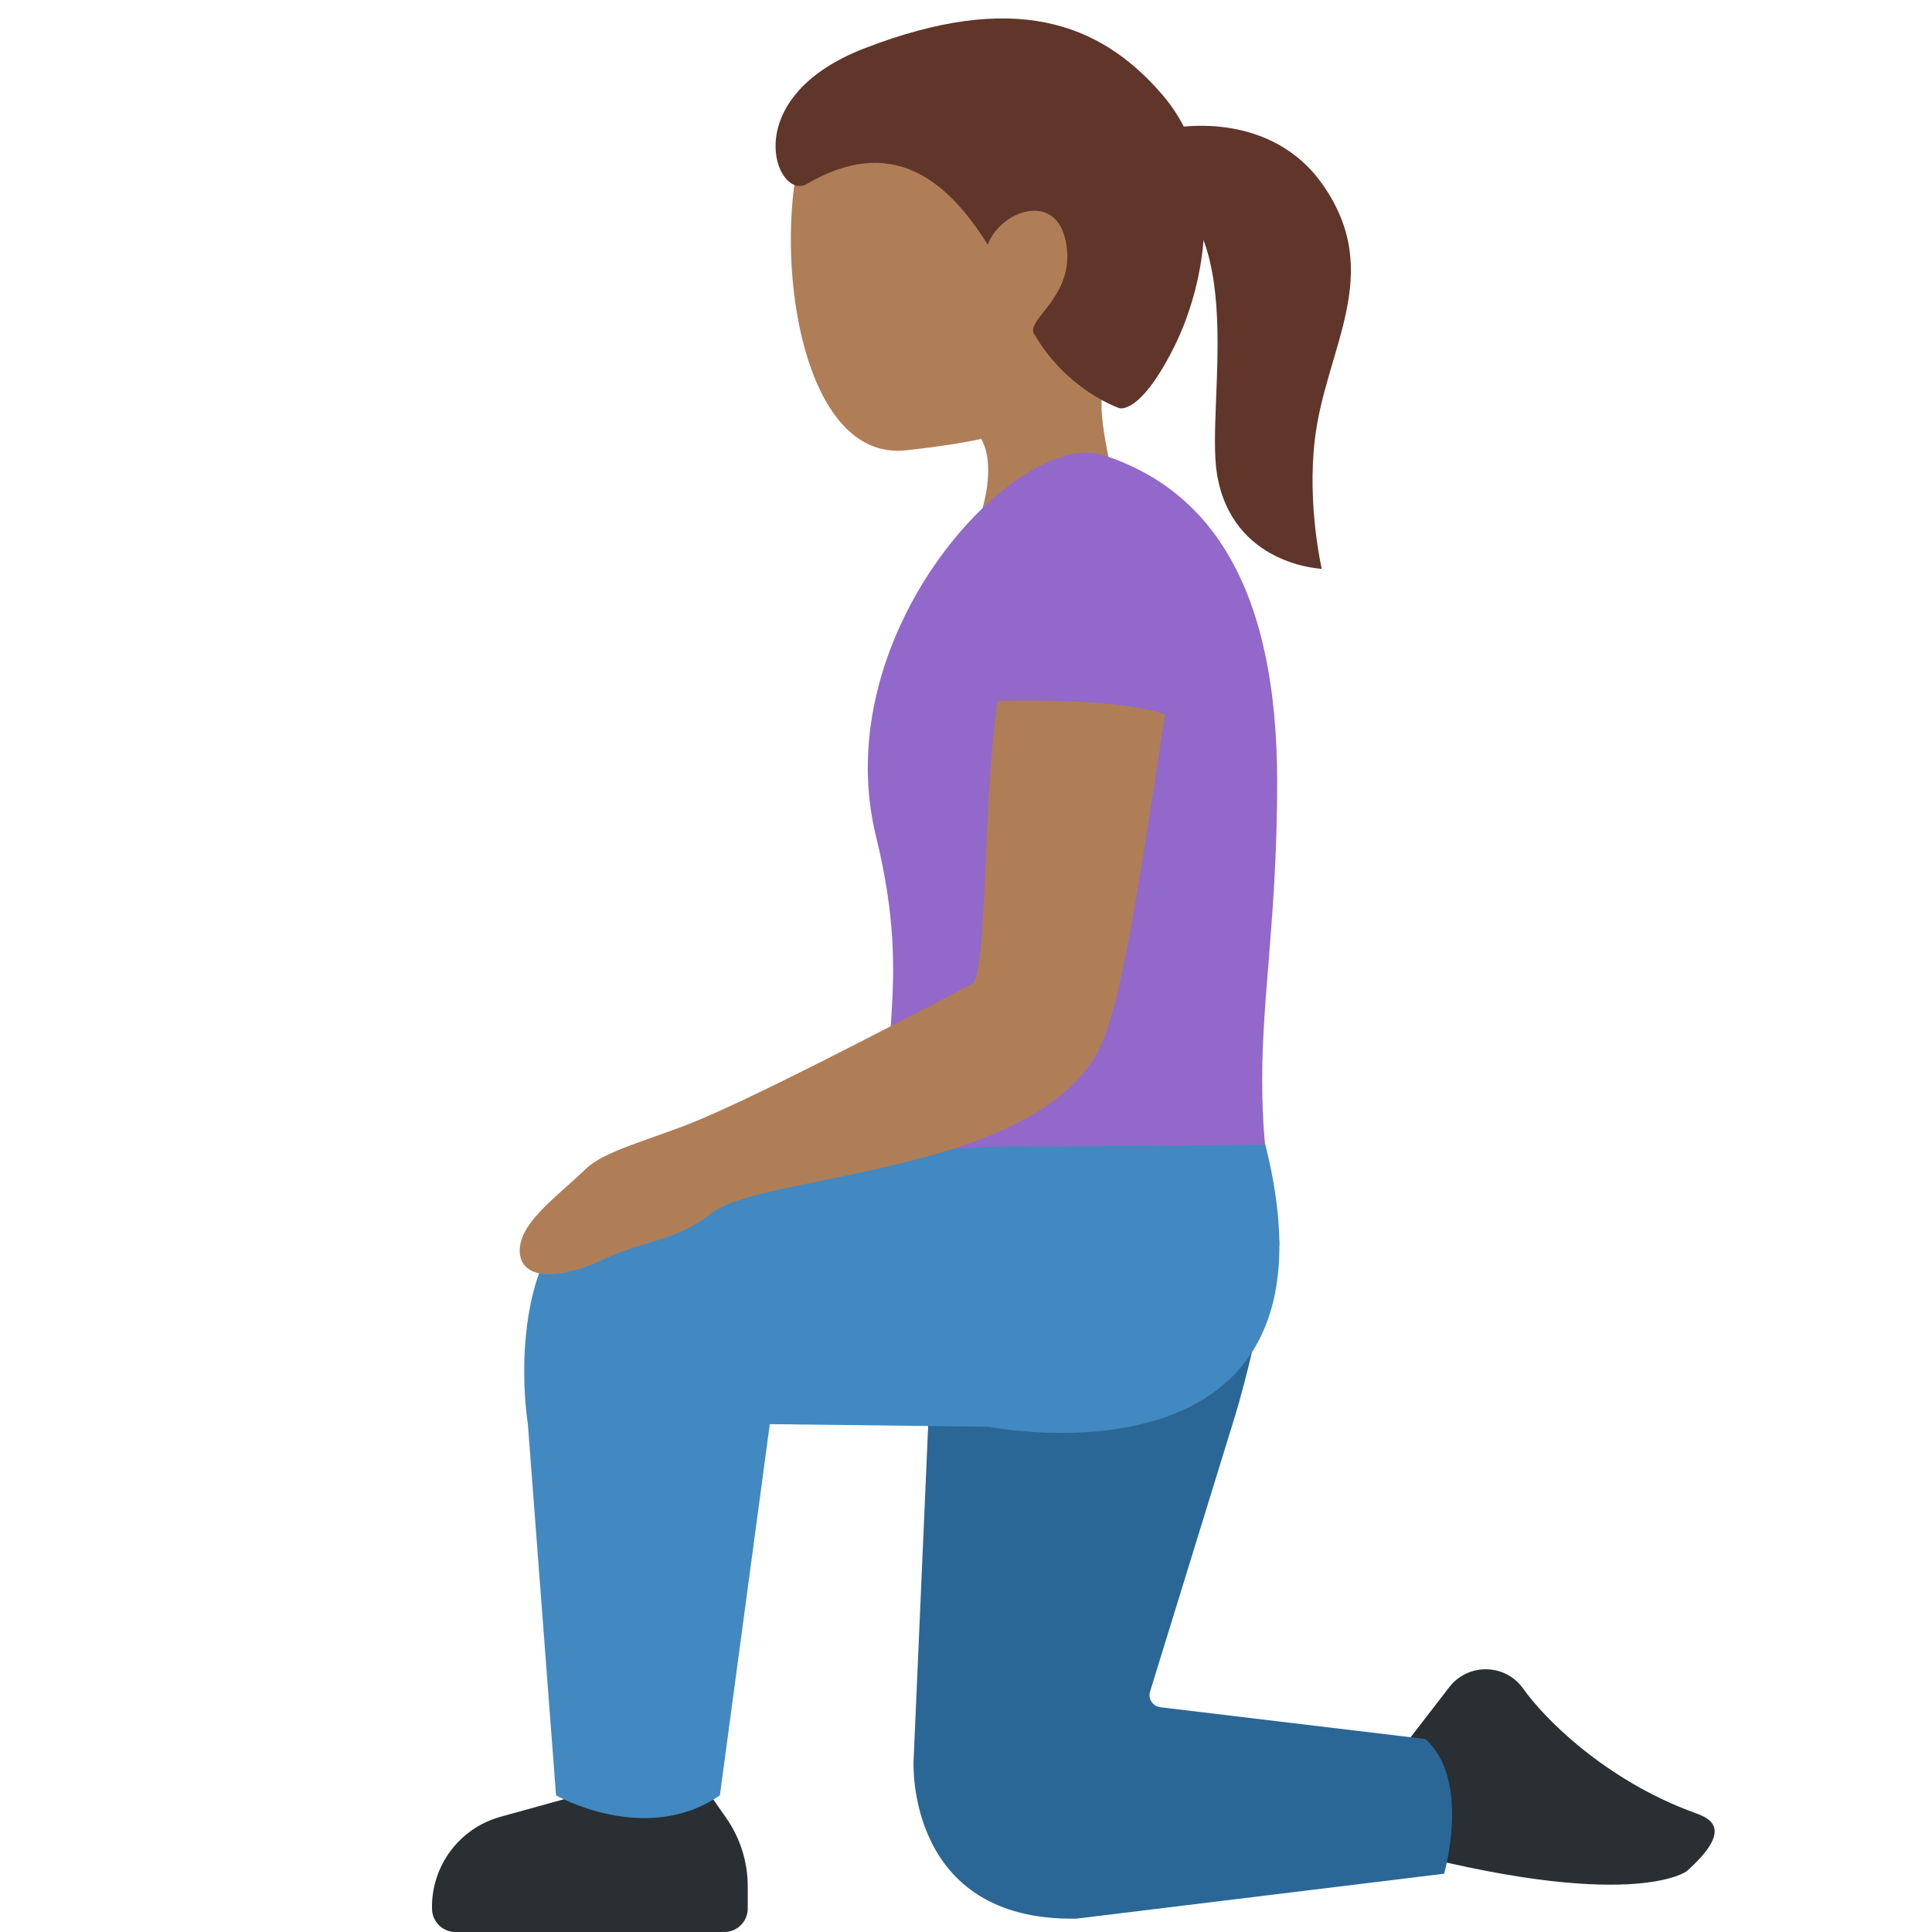
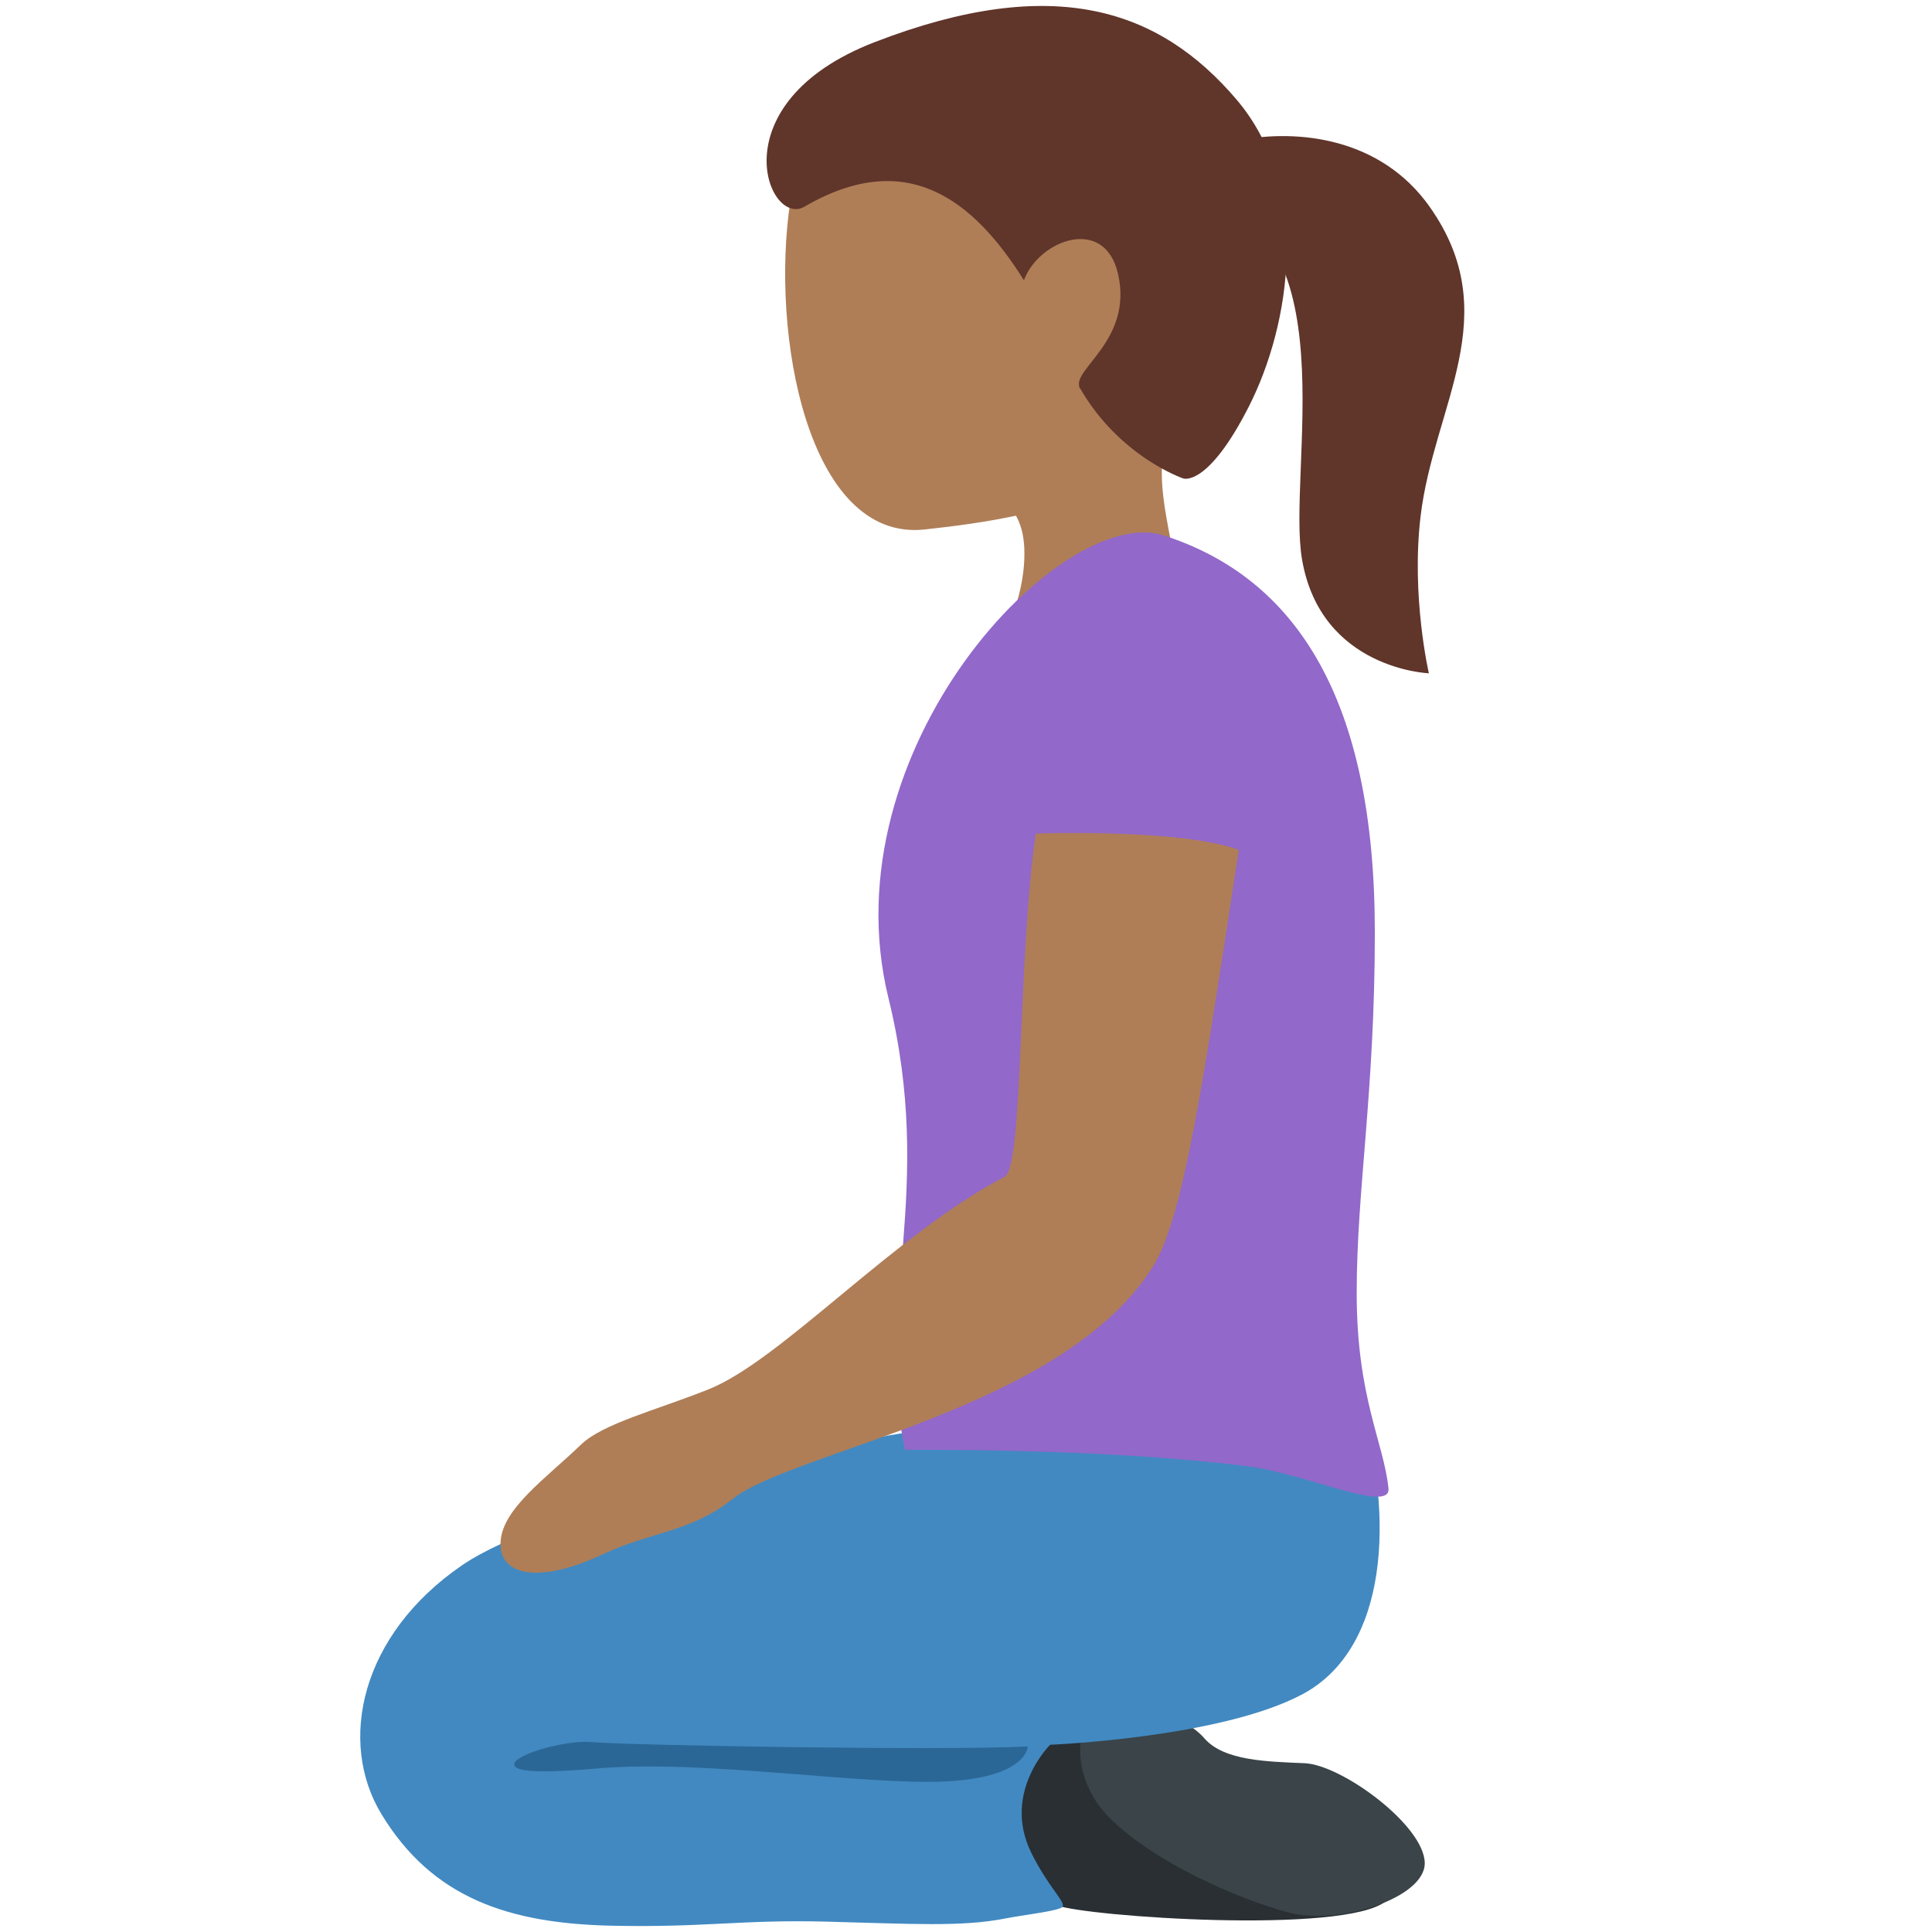
<svg xmlns="http://www.w3.org/2000/svg" viewBox="0 0 36 36">
-   <path fill="#AF7E57" d="M19.652 1.065c-1.764-.694-4.514.202-4.834 2.263-.317 2.047.265 5.257 2.063 5.063 1.885-.204 3.819-.613 4.582-2.554.764-1.942-.047-4.078-1.811-4.772z" />
-   <path fill="#AF7E57" d="M20.963 6.335c2.567-3.016-3.617-2.722-3.617-2.722-1.17.042-.365 1.993-.916 3.057-.378.737 1.212 1.128 1.212 1.128s.73-.011.769.875v.008c.009.225-.015.493-.12.851-.524 1.772 1.857 2.859 2.38 1.083.207-.703.127-1.321.022-1.892l-.009-.051c-.159-.847-.356-1.591.279-2.337z" />
-   <path fill="#60352A" d="M21.668 1.776C20.493.401 18.877-.17 16.11.9c-2.417.934-1.64 2.856-1.077 2.528 1.552-.905 2.582-.132 3.372 1.131.23-.62 1.242-1.001 1.447-.094.23 1.02-.717 1.464-.59 1.742.042.093-.048-.084 0 0 .606 1.063 1.591 1.397 1.591 1.397s.373.147 1.01-1.109c.638-1.255.971-3.354-.195-4.719z" />
-   <path fill="#60352A" d="M21.032 3.222c2.395.517 1.412 4.251 1.647 5.625.289 1.692 1.95 1.752 1.95 1.752s-.275-1.178-.129-2.41c.203-1.709 1.317-3.088.141-4.757-1.501-2.131-5.098-.531-3.609-.21z" />
-   <path fill="#9268CA" d="M23.519 20.125c0 1.605.25 2.331.32 3.029.039.388-1.112-.255-1.978-.367-2.249-.289-5.165-1.089-5.165-1.089-.46-2.215.356-3.139-.372-6.109-.939-3.832 2.664-7.612 4.228-7.11 2.044.657 3.247 2.527 3.246 6.099-.001 2.473-.279 3.943-.279 5.547z" />
-   <path fill="#292F33" d="M25.941 32.817l1.063-1.378c.354-.459 1.051-.443 1.383.032.363.518 1.508 1.7 3.206 2.314.264.096.725.291-.165 1.083 0 0-1.049.797-5.632-.453M8.486 36h5.01c.241 0 .437-.195.437-.437v-.413c0-.453-.138-.895-.396-1.267l-.384-.553h-1.935l-1.892.523c-.77.213-1.296.923-1.276 1.722.006.236.2.425.436.425z" />
-   <path fill="#2A6797" d="M17.334 25.673l-.311 7.139s-.156 2.997 3.036 2.939l6.85-.837s.506-1.751-.35-2.51l-4.938-.592c-.137-.016-.228-.149-.194-.283l1.581-5.127c.201-.653.548-2.062.603-2.737.034-.415-.196-.091-.185-.51l-6.403 1.84.311.678z" />
-   <path fill="#4289C1" d="M19.207 21.365c-1.873-.051-7.335.631-7.335.631-2.68.63-2.036 4.541-2.036 4.541l.525 6.917s1.67.954 3.053 0l.93-6.917 4.07.048s6.832 1.36 5.163-5.257c0 0-3.989.047-4.37.037z" />
-   <path fill="#AF7E57" d="M18.587 13.062c-.282 1.934-.185 5.121-.478 5.274-1.692.884-4.111 2.144-5.227 2.59-.809.323-1.622.524-1.961.85-.544.523-1.199.977-1.235 1.485-.037.516.562.675 1.574.199.743-.35 1.339-.332 1.995-.851.934-.739 5.782-.697 7.143-2.909.459-.747.764-2.806 1.31-6.387-.917-.331-3.121-.251-3.121-.251z" />
+   <path fill="#AF7E57" d="M20.591.985c-2.139-.842-5.474.244-5.861 2.743-.385 2.482.321 6.374 2.501 6.138 2.286-.247 4.63-.744 5.556-3.097.927-2.352-.056-4.942-2.196-5.784z" />
+   <path fill="#AF7E57" d="M22.18 7.376c3.112-3.657-4.386-3.3-4.386-3.3-1.419.052-.442 2.416-1.11 3.707-.458.894 1.47 1.367 1.47 1.367s.885-.013.932 1.06v.01c.011.273-.018.598-.145 1.032-.635 2.149 2.252 3.467 2.885 1.313.251-.852.153-1.602.026-2.294l-.012-.061c-.191-1.028-.429-1.93.34-2.834z" />
+   <path fill="#60352A" d="M23.035 1.848C21.611.181 19.652-.511 16.296.786c-2.931 1.133-1.988 3.463-1.306 3.065 1.882-1.097 3.131-.16 4.089 1.371.279-.752 1.507-1.214 1.755-.114.279 1.236-.869 1.775-.716 2.113.051.113-.058-.102 0 0 .734 1.289 1.929 1.694 1.929 1.694s.453.177 1.226-1.345c.773-1.522 1.177-4.067-.238-5.722z" />
+   <path fill="#60352A" d="M22.264 3.601c2.904.626 1.712 5.155 1.997 6.821.35 2.051 2.364 2.124 2.364 2.124s-.332-1.429-.155-2.923c.246-2.072 1.597-3.745.171-5.768-1.821-2.584-6.182-.643-4.377-.254z" />
+   <path fill="#292F33" d="M20.252 32.238c-.937.204-1.397.837-1.522 1.423s.419 1.633.963 1.842 5.354.548 6.132-.078c1.162-.934-4.804-3.354-5.573-3.187z" />
+   <path fill="#3A4449" d="M20.51 31.844c-.521.24-.552 1.313.159 2.024.846.846 2.409 1.519 3.34 1.769s2.548-.27 2.539-.923c-.009-.701-1.545-1.829-2.238-1.859-.693-.031-1.505-.042-1.868-.464-.362-.421-1.391-.796-1.932-.547z" />
+   <path fill="#4289C1" d="M25.336 26.113c.655 2.154.529 4.598-1.058 5.452-1.52.818-4.71.946-4.71.946s-.905.89-.351 2.014c.315.639.649.921.58 1.007-.061.076-.748.153-1.053.214-.814.163-1.755.102-3.341.061-1.587-.041-2.272.113-3.998.076-1.912-.041-3.344-.507-4.298-2.08-.814-1.343-.395-3.338 1.505-4.638 1.546-1.058 6.469-2.197 8.341-2.482 1.873-.285 7.813-2.441 8.383-.57z" />
+   <path fill="#2A6797" d="M11.014 32.461c.718.062 6.591.163 8.137.081 0 0 0 .57-1.505.651-1.505.081-4.516-.407-6.469-.244-.538.045-1.485.121-1.587-.041-.117-.185.925-.491 1.424-.447z" />
+   <path fill="#9268CA" d="M25.28 24.097c0 1.946.508 2.792.592 3.638.047.47-1.553-.275-2.603-.41-2.727-.351-6.408-.309-6.408-.309-.557-2.685.576-4.818-.306-8.419-1.138-4.646 3.231-9.23 5.127-8.621 2.478.797 3.937 3.064 3.936 7.395 0 2.998-.338 4.78-.338 6.726z" />
+   <path fill="#AF7E57" d="M19.3 15.532c-.341 2.345-.225 6.209-.58 6.395-2.051 1.072-4.163 3.421-5.517 3.961-.981.392-1.967.635-2.378 1.031-.659.634-1.453 1.184-1.497 1.8-.045.625.681.819 1.908.241.901-.424 1.624-.403 2.419-1.032 1.132-.896 6.19-1.666 7.84-4.348.557-.905.927-3.403 1.588-7.744-1.11-.401-3.783-.304-3.783-.304z" />
</svg>
